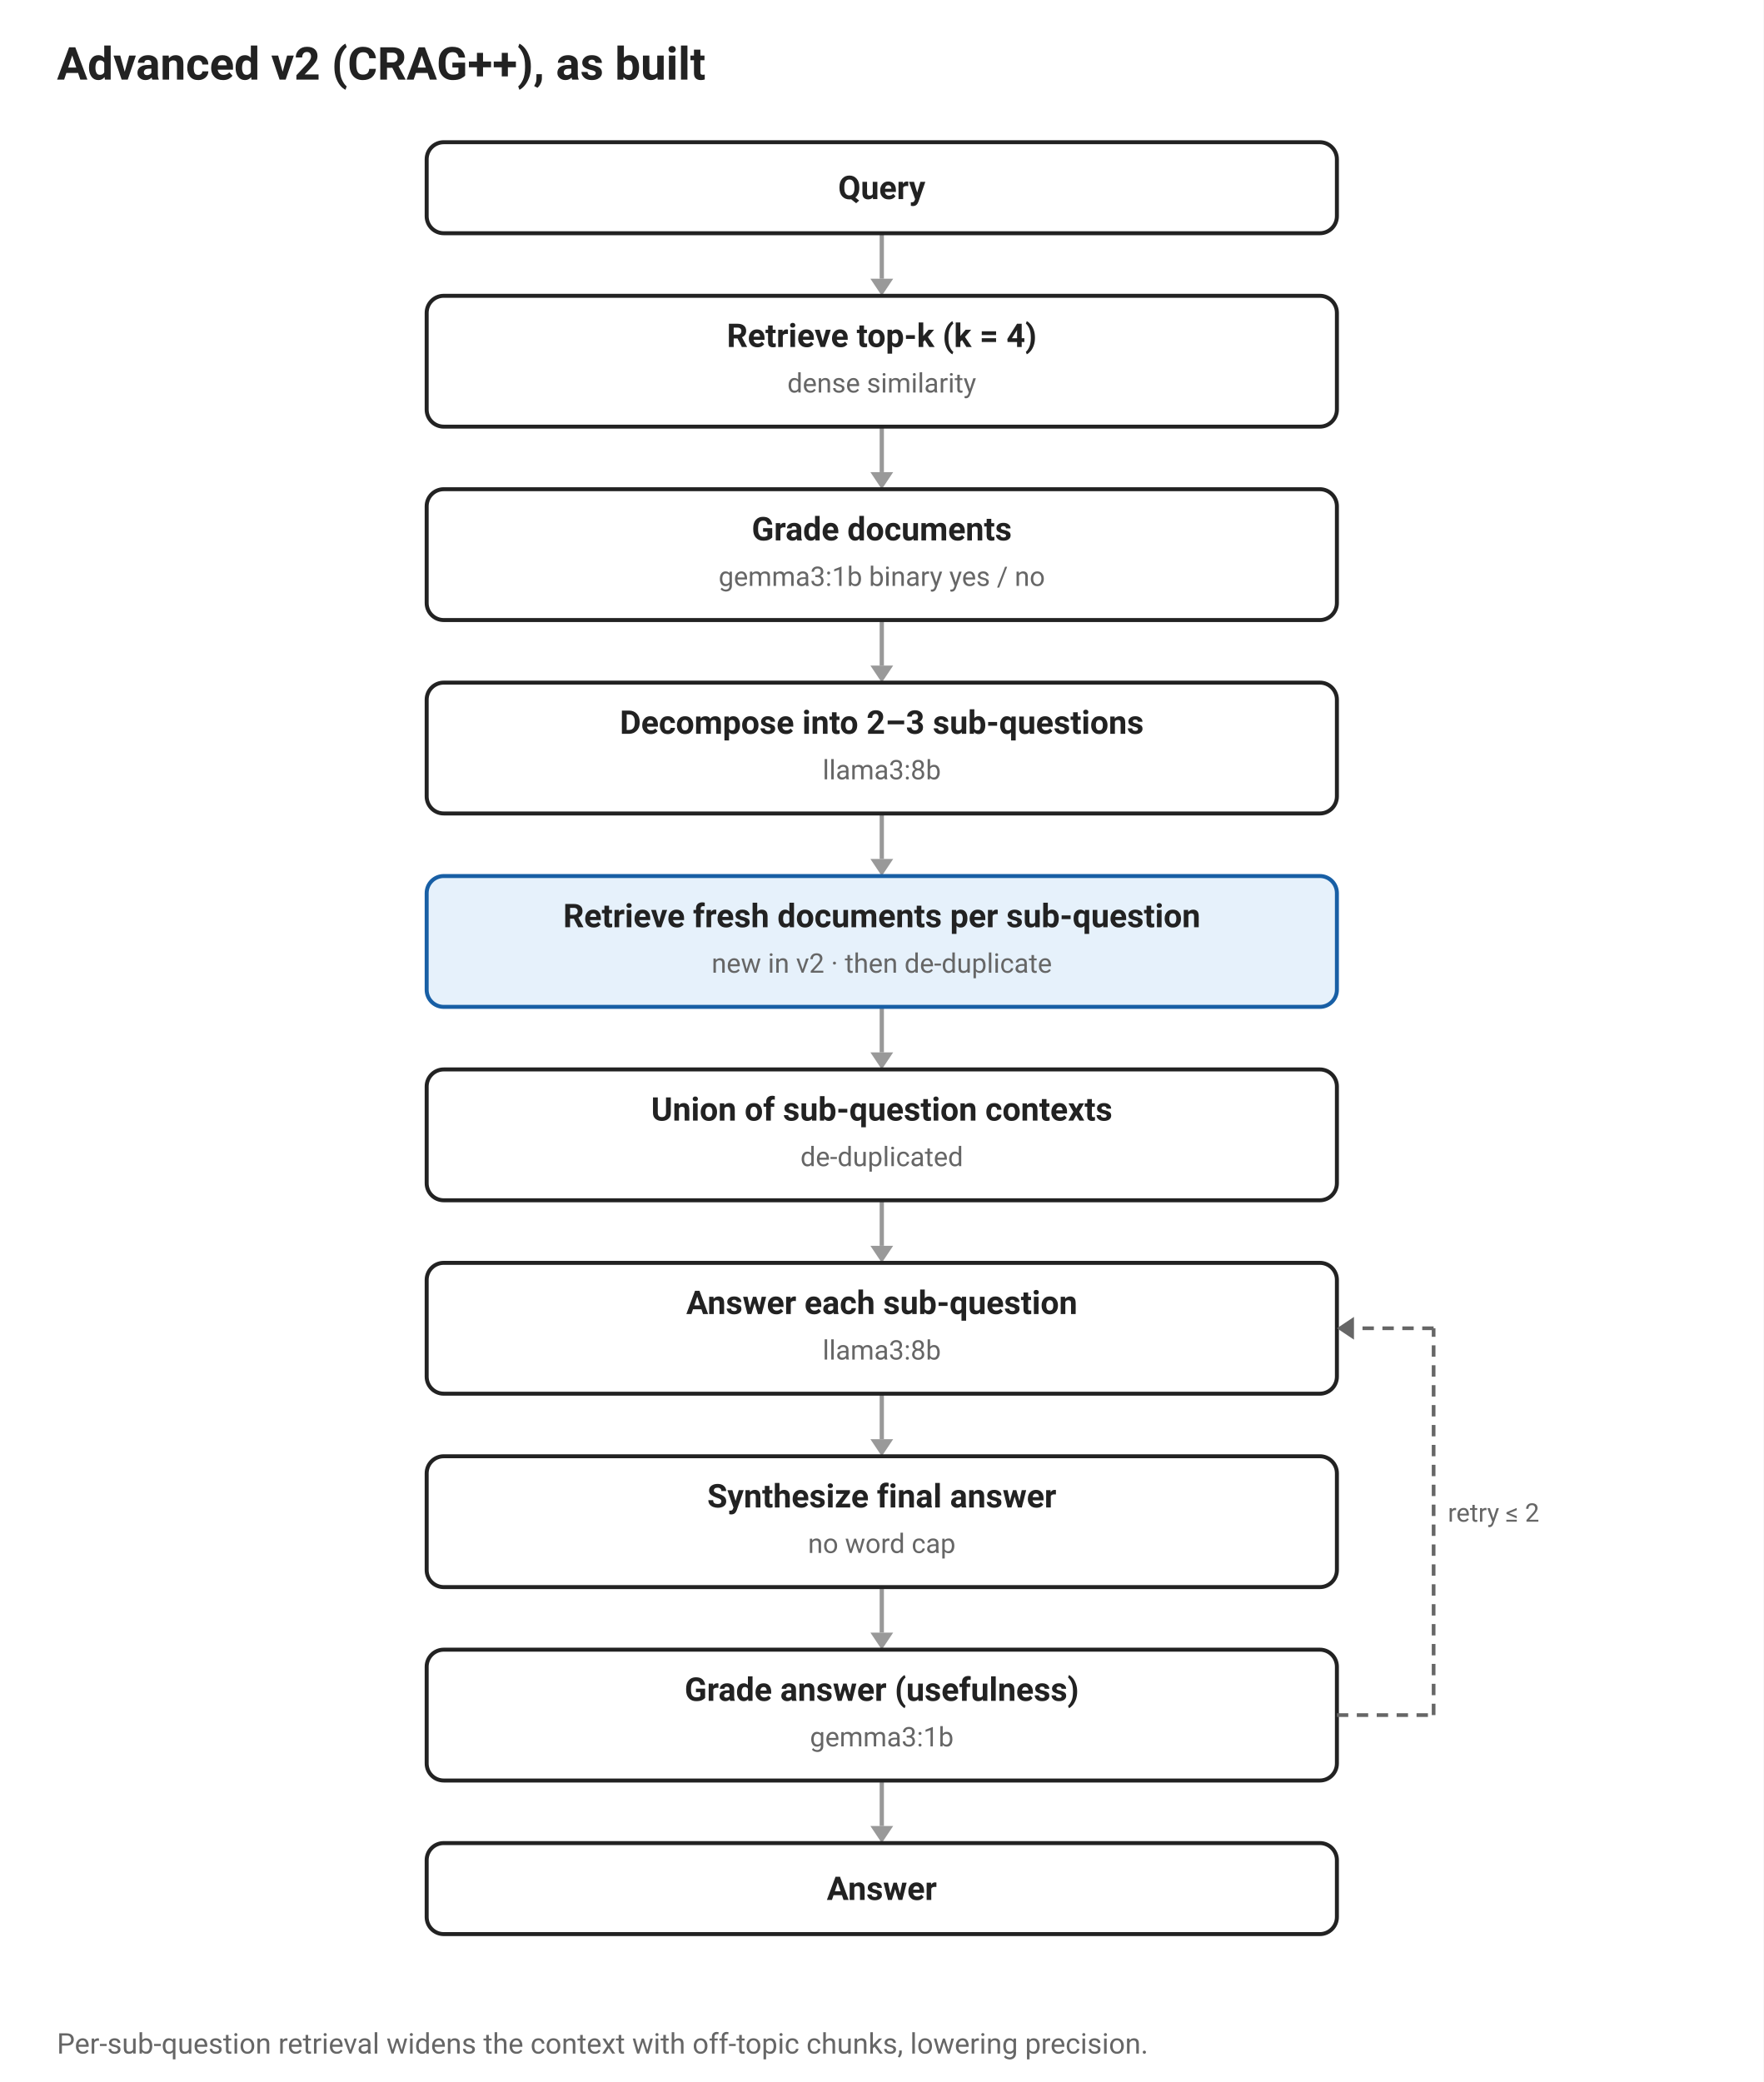
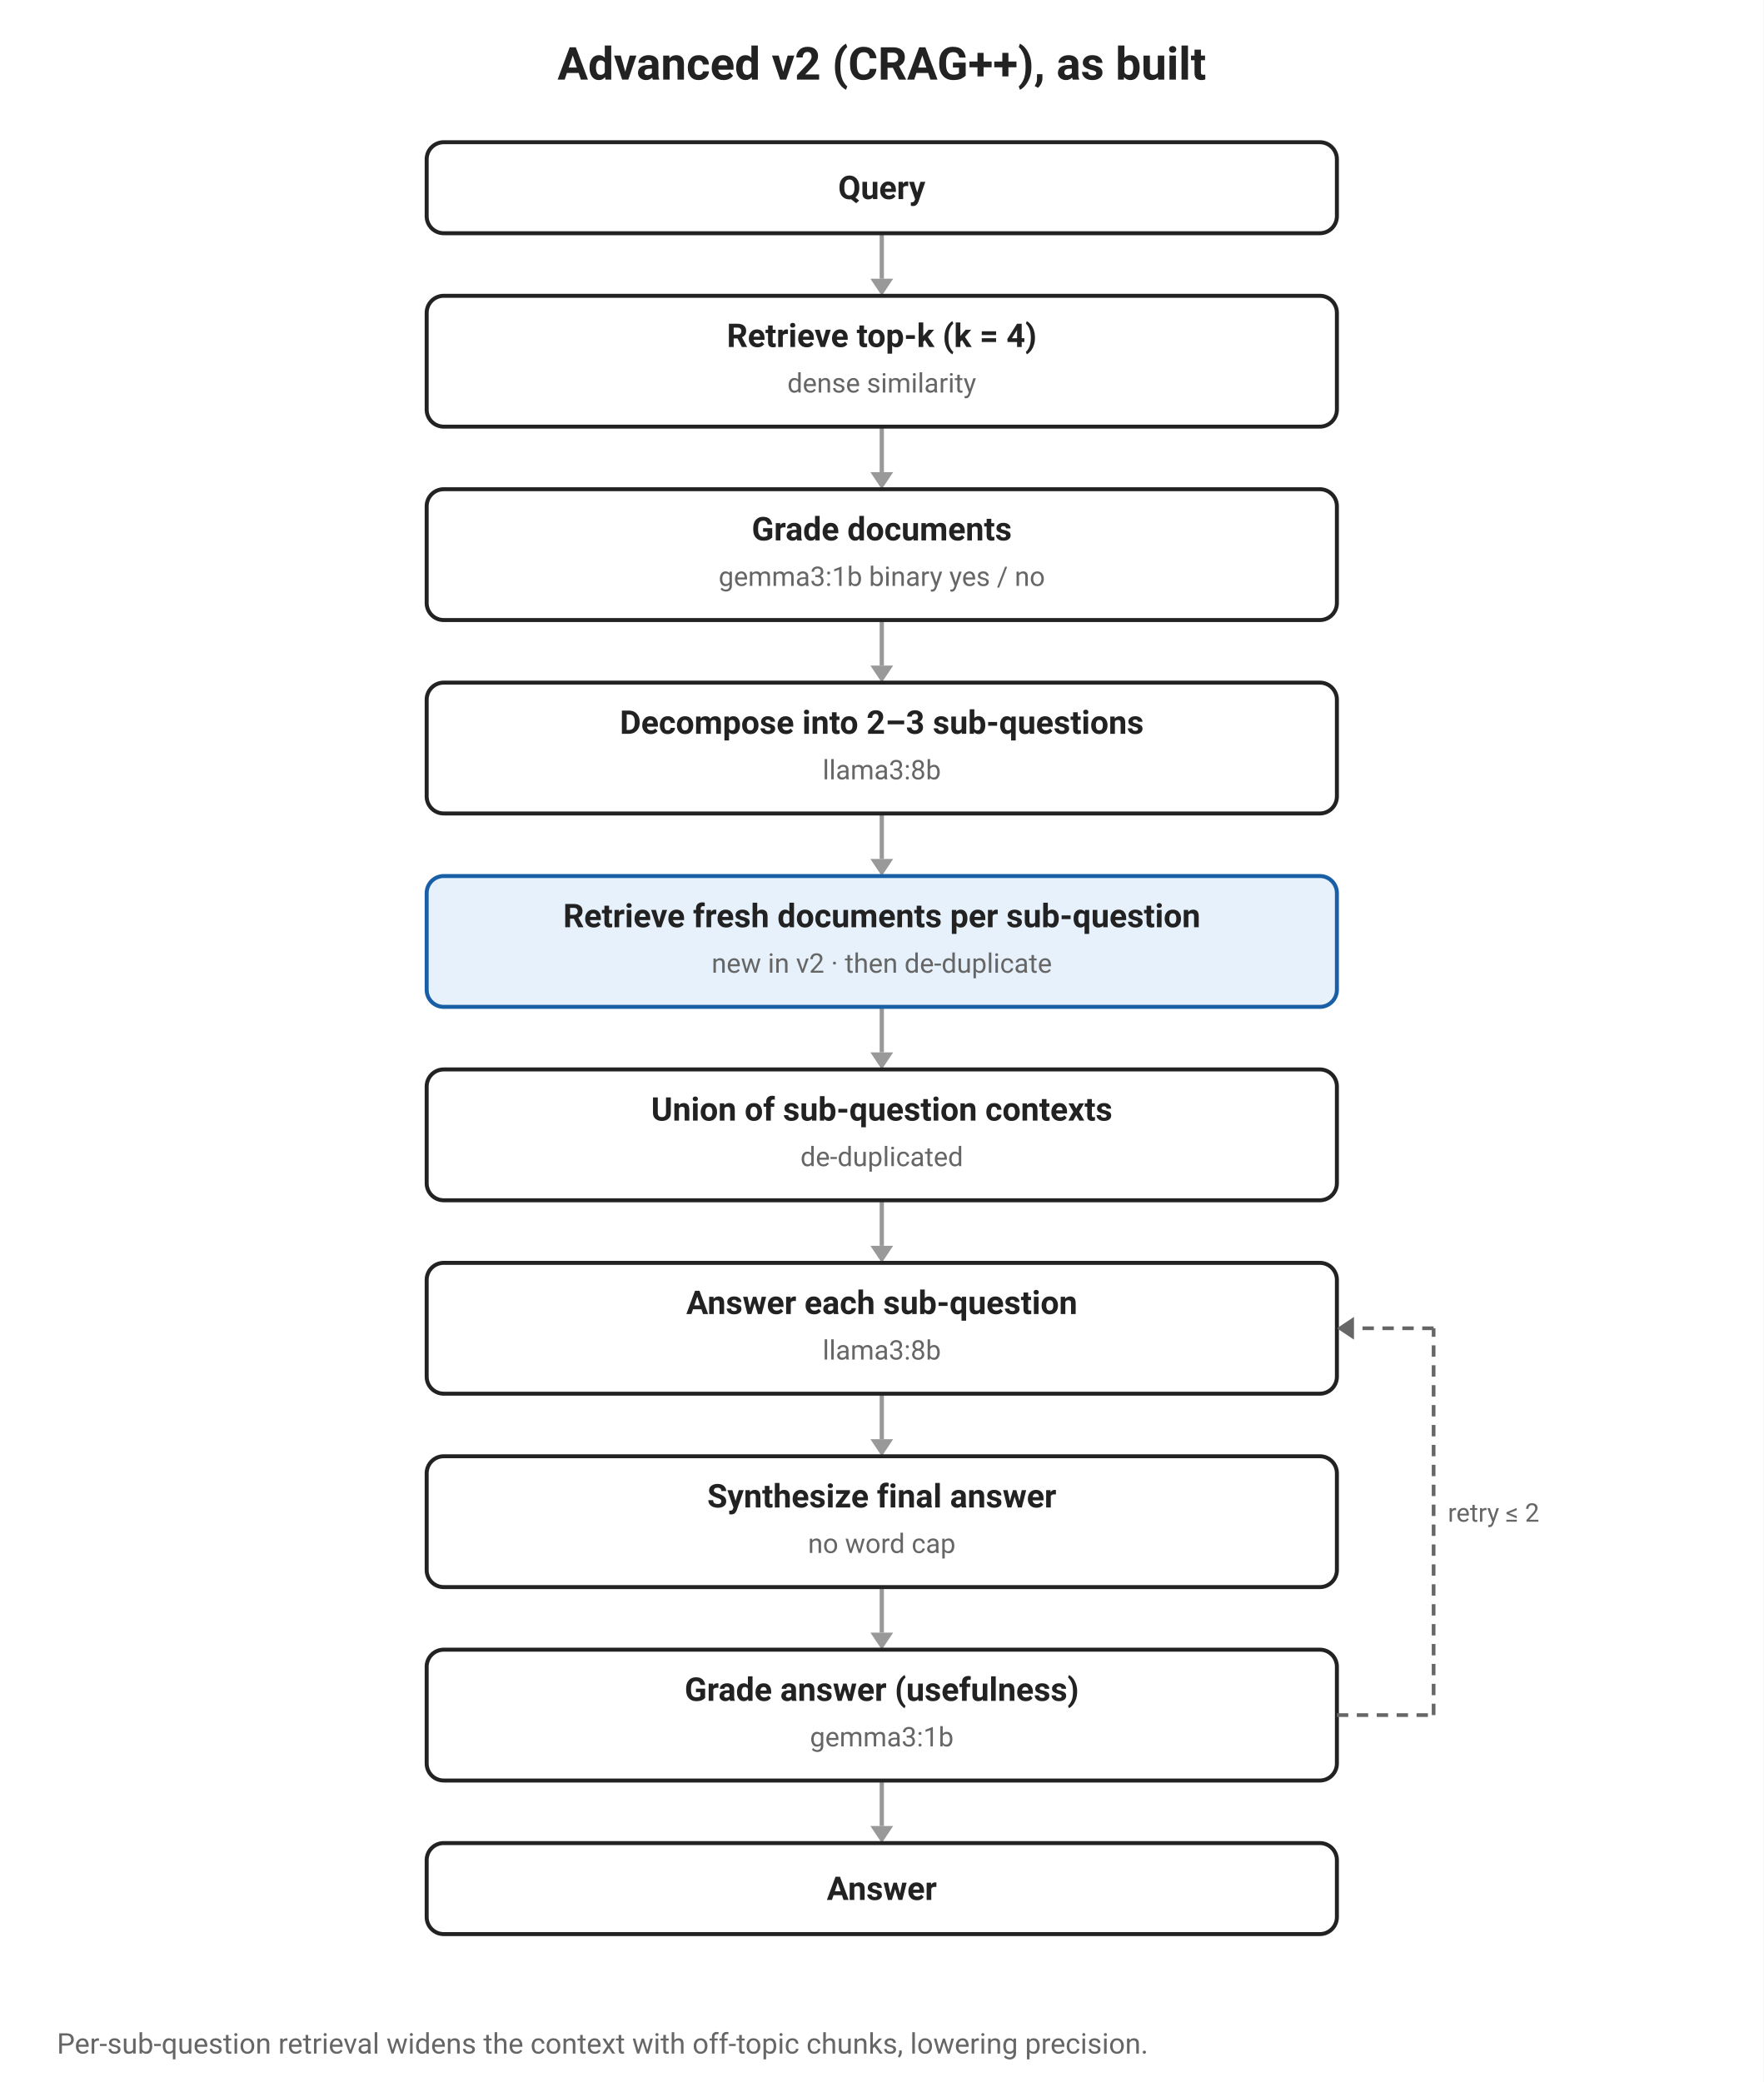
<svg xmlns="http://www.w3.org/2000/svg" width="620" height="732" viewBox="0 0 620 732" font-family="-apple-system,BHF,Segoe UI,Roboto,Helvetica,Arial,sans-serif">
  <rect width="620" height="732" fill="white" />
-   <text x="20.0" y="28.0" font-size="16" text-anchor="start" fill="#222222" font-weight="600">Advanced v2 (CRAG++), as built</text>
+   <text x="310.0" y="28.0" font-size="16" text-anchor="middle" fill="#222222" font-weight="600">Advanced v2 (CRAG++), as built</text>
  <line x1="310.0" y1="82.0" x2="310.0" y2="98.0" stroke="#999999" stroke-width="1.5" />
  <path d="M306.0 98.0 L314.0 98.0 L310.0 104.0 Z" fill="#999999" />
  <line x1="310.0" y1="150.0" x2="310.0" y2="166.0" stroke="#999999" stroke-width="1.5" />
  <path d="M306.0 166.0 L314.0 166.0 L310.0 172.0 Z" fill="#999999" />
  <line x1="310.0" y1="218.0" x2="310.0" y2="234.0" stroke="#999999" stroke-width="1.5" />
  <path d="M306.0 234.0 L314.0 234.0 L310.0 240.0 Z" fill="#999999" />
  <line x1="310.0" y1="286.0" x2="310.0" y2="302.0" stroke="#999999" stroke-width="1.5" />
  <path d="M306.0 302.0 L314.0 302.0 L310.0 308.0 Z" fill="#999999" />
  <line x1="310.0" y1="354.0" x2="310.0" y2="370.0" stroke="#999999" stroke-width="1.5" />
  <path d="M306.0 370.0 L314.0 370.0 L310.0 376.0 Z" fill="#999999" />
  <line x1="310.0" y1="422.0" x2="310.0" y2="438.0" stroke="#999999" stroke-width="1.5" />
  <path d="M306.0 438.0 L314.0 438.0 L310.0 444.0 Z" fill="#999999" />
  <line x1="310.0" y1="490.0" x2="310.0" y2="506.0" stroke="#999999" stroke-width="1.5" />
  <path d="M306.0 506.0 L314.0 506.0 L310.0 512.0 Z" fill="#999999" />
  <line x1="310.0" y1="558.0" x2="310.0" y2="574.0" stroke="#999999" stroke-width="1.5" />
  <path d="M306.0 574.0 L314.0 574.0 L310.0 580.0 Z" fill="#999999" />
  <line x1="310.0" y1="626.0" x2="310.0" y2="642.0" stroke="#999999" stroke-width="1.5" />
  <path d="M306.0 642.0 L314.0 642.0 L310.0 648.0 Z" fill="#999999" />
  <rect x="150.0" y="50.0" width="320.0" height="32.0" fill="#ffffff" stroke="#222222" stroke-width="1.4" rx="6" />
  <text x="310.0" y="70.0" font-size="11.5" text-anchor="middle" fill="#222222" font-weight="600">Query</text>
  <rect x="150.0" y="104.0" width="320.0" height="46.0" fill="#ffffff" stroke="#222222" stroke-width="1.4" rx="6" />
  <text x="310.0" y="122.0" font-size="11.5" text-anchor="middle" fill="#222222" font-weight="600">Retrieve top-k  (k = 4)</text>
  <text x="310.0" y="138.0" font-size="9.5" text-anchor="middle" fill="#666666" font-weight="400">dense similarity</text>
  <rect x="150.0" y="172.0" width="320.0" height="46.0" fill="#ffffff" stroke="#222222" stroke-width="1.4" rx="6" />
  <text x="310.0" y="190.0" font-size="11.5" text-anchor="middle" fill="#222222" font-weight="600">Grade documents</text>
  <text x="310.0" y="206.0" font-size="9.5" text-anchor="middle" fill="#666666" font-weight="400">gemma3:1b binary yes / no</text>
  <rect x="150.0" y="240.0" width="320.0" height="46.0" fill="#ffffff" stroke="#222222" stroke-width="1.4" rx="6" />
  <text x="310.0" y="258.0" font-size="11.5" text-anchor="middle" fill="#222222" font-weight="600">Decompose into 2–3 sub-questions</text>
  <text x="310.0" y="274.0" font-size="9.5" text-anchor="middle" fill="#666666" font-weight="400">llama3:8b</text>
  <rect x="150.0" y="308.0" width="320.0" height="46.0" fill="#E6F1FB" stroke="#185FA5" stroke-width="1.4" rx="6" />
  <text x="310.0" y="326.0" font-size="11.5" text-anchor="middle" fill="#222222" font-weight="600">Retrieve fresh documents per sub-question</text>
  <text x="310.0" y="342.0" font-size="9.5" text-anchor="middle" fill="#666666" font-weight="400">new in v2  ·  then de-duplicate</text>
  <rect x="150.0" y="376.0" width="320.0" height="46.0" fill="#ffffff" stroke="#222222" stroke-width="1.4" rx="6" />
  <text x="310.0" y="394.0" font-size="11.5" text-anchor="middle" fill="#222222" font-weight="600">Union of sub-question contexts</text>
  <text x="310.0" y="410.0" font-size="9.5" text-anchor="middle" fill="#666666" font-weight="400">de-duplicated</text>
  <rect x="150.0" y="444.0" width="320.0" height="46.0" fill="#ffffff" stroke="#222222" stroke-width="1.4" rx="6" />
  <text x="310.0" y="462.0" font-size="11.5" text-anchor="middle" fill="#222222" font-weight="600">Answer each sub-question</text>
  <text x="310.0" y="478.0" font-size="9.5" text-anchor="middle" fill="#666666" font-weight="400">llama3:8b</text>
  <rect x="150.0" y="512.0" width="320.0" height="46.0" fill="#ffffff" stroke="#222222" stroke-width="1.4" rx="6" />
  <text x="310.0" y="530.0" font-size="11.5" text-anchor="middle" fill="#222222" font-weight="600">Synthesize final answer</text>
  <text x="310.0" y="546.0" font-size="9.5" text-anchor="middle" fill="#666666" font-weight="400">no word cap</text>
  <rect x="150.0" y="580.0" width="320.0" height="46.0" fill="#ffffff" stroke="#222222" stroke-width="1.4" rx="6" />
  <text x="310.0" y="598.0" font-size="11.5" text-anchor="middle" fill="#222222" font-weight="600">Grade answer (usefulness)</text>
  <text x="310.0" y="614.0" font-size="9.5" text-anchor="middle" fill="#666666" font-weight="400">gemma3:1b</text>
  <rect x="150.0" y="648.0" width="320.0" height="32.0" fill="#ffffff" stroke="#222222" stroke-width="1.4" rx="6" />
  <text x="310.0" y="668.0" font-size="11.5" text-anchor="middle" fill="#222222" font-weight="600">Answer</text>
  <line x1="470.0" y1="603.0" x2="504.0" y2="603.0" stroke="#666666" stroke-width="1.3" stroke-dasharray="4,3" />
  <line x1="504.0" y1="603.0" x2="504.0" y2="467.0" stroke="#666666" stroke-width="1.3" stroke-dasharray="4,3" />
  <line x1="504.0" y1="467.0" x2="476.0" y2="467.0" stroke="#666666" stroke-width="1.3" stroke-dasharray="4,3" />
  <path d="M476.0 463.0 L476.0 471.0 L470.0 467.0 Z" fill="#666666" />
  <text x="509.0" y="535.0" font-size="9" text-anchor="start" fill="#666666" font-weight="400" transform="rotate(0 509 535.0)">retry ≤ 2</text>
  <text x="20.0" y="722.0" font-size="10" text-anchor="start" fill="#666666" font-weight="400">Per-sub-question retrieval widens the context with off-topic chunks, lowering precision.</text>
</svg>
